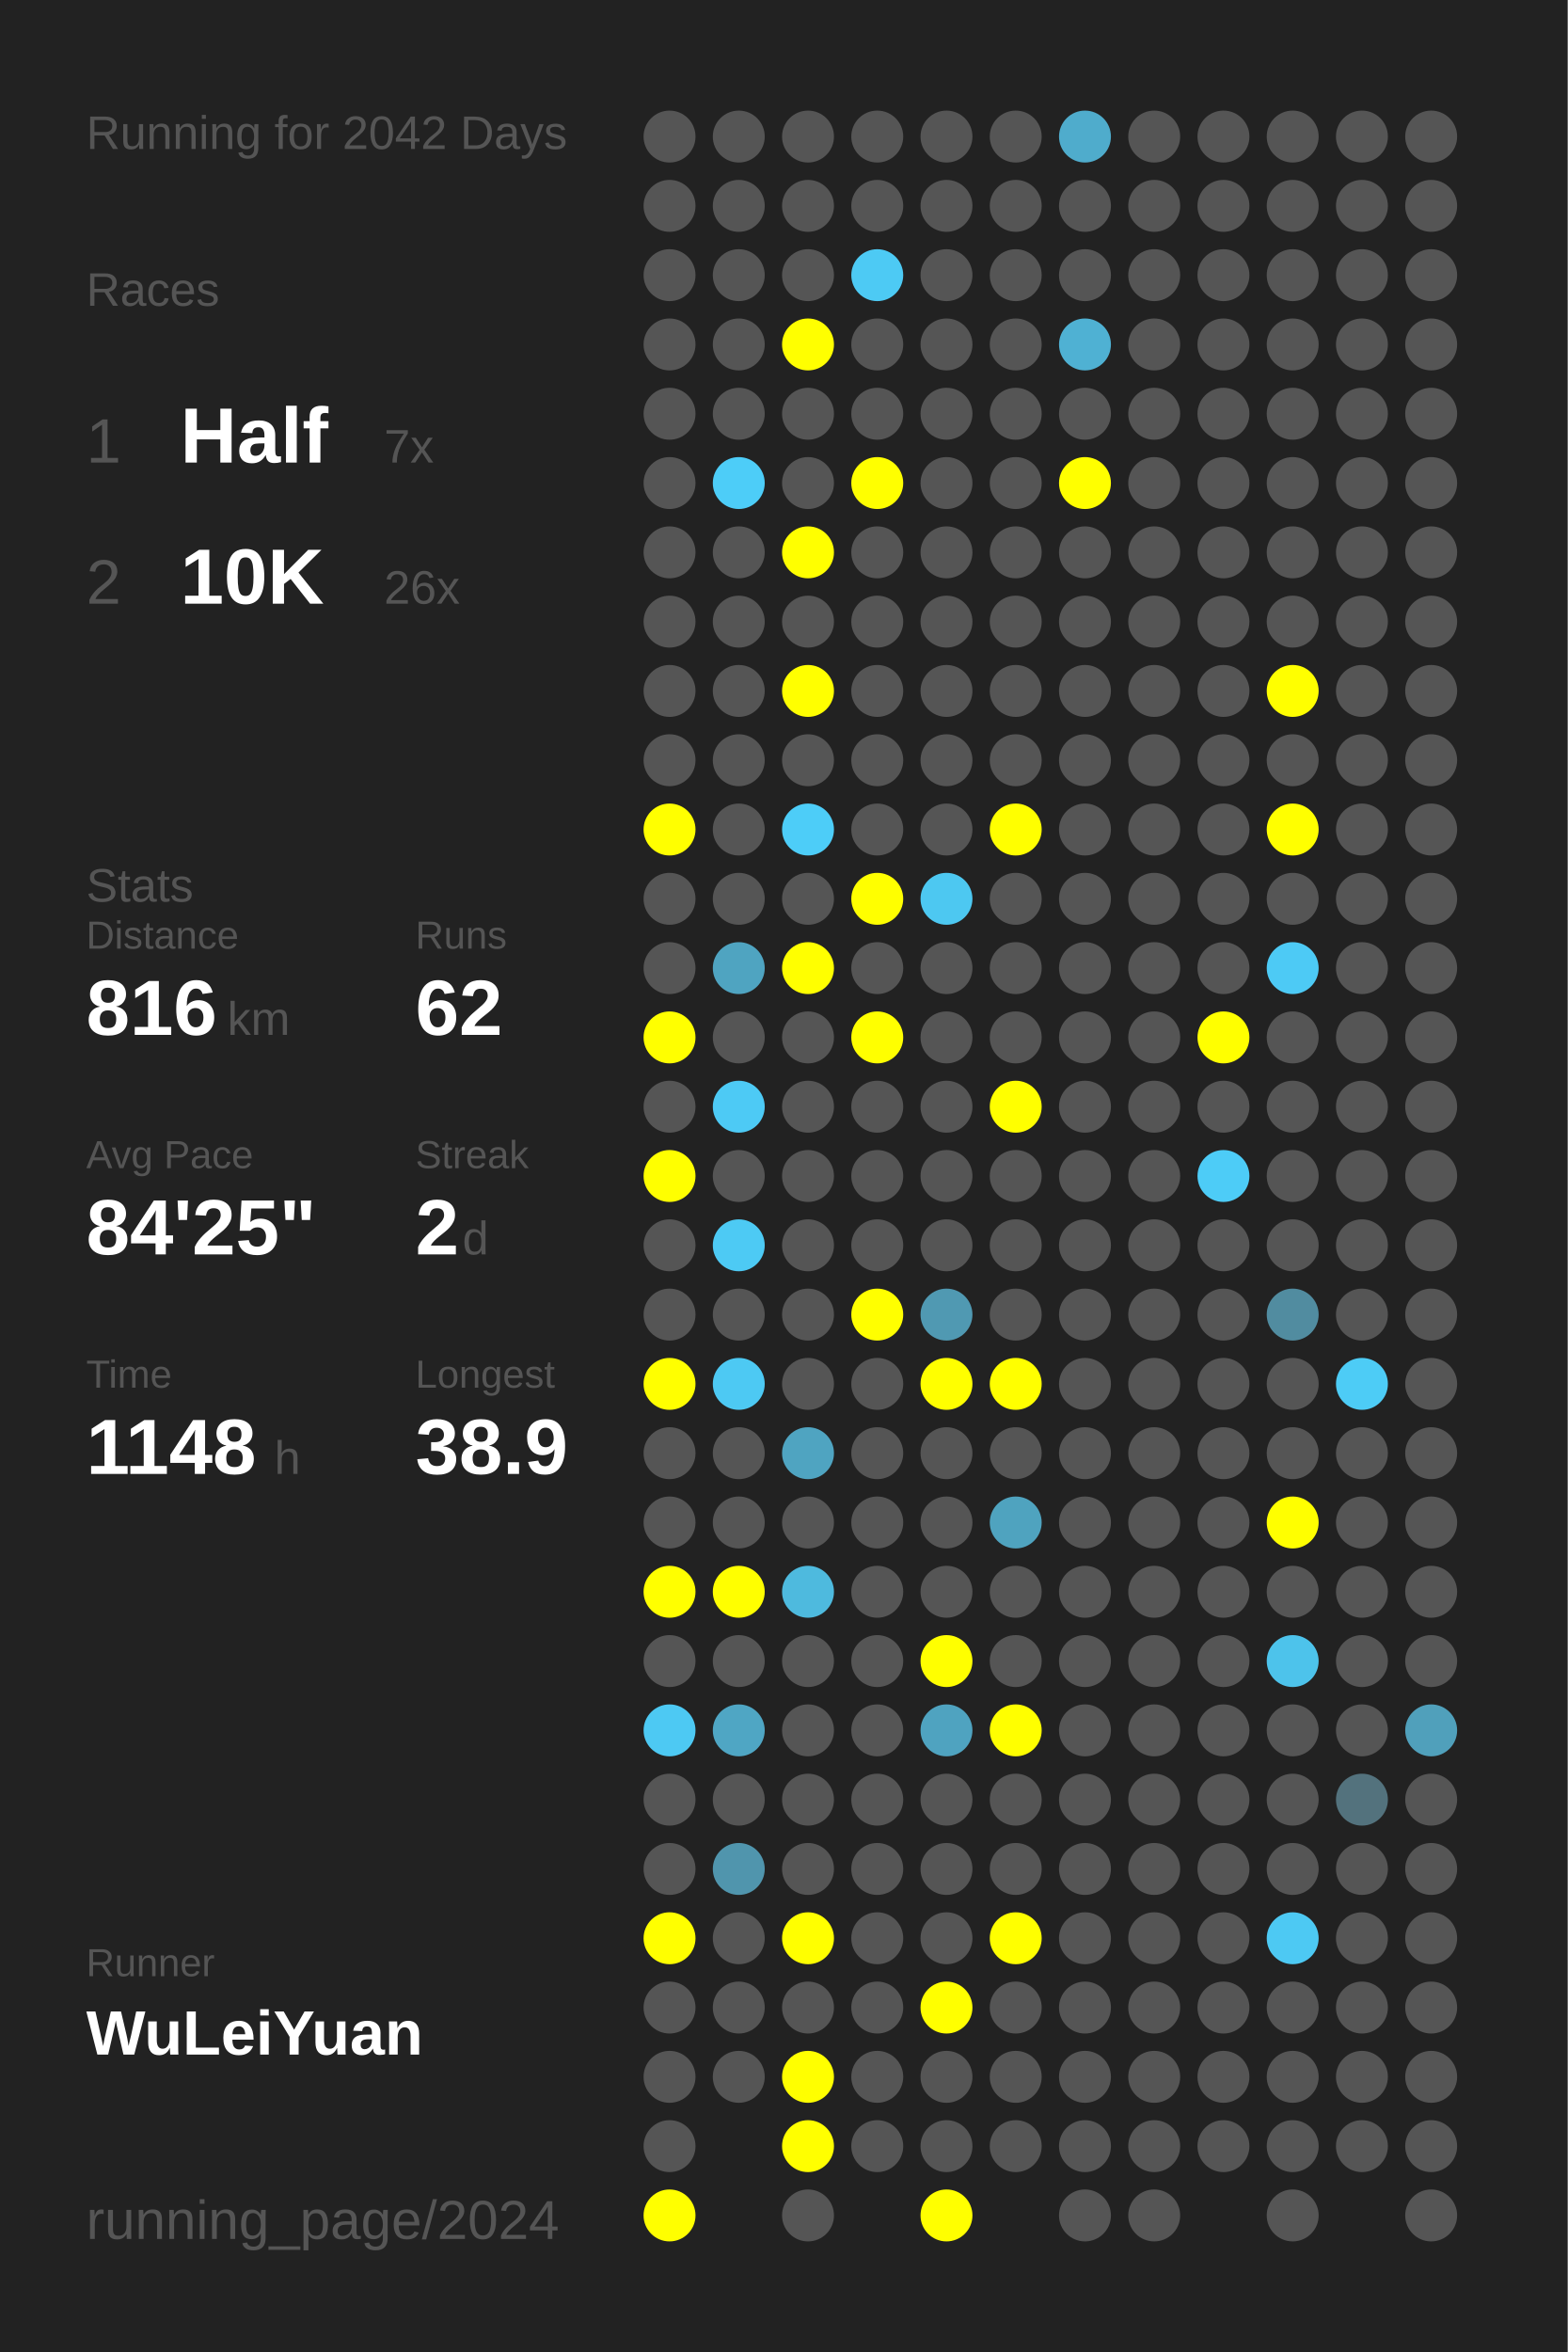
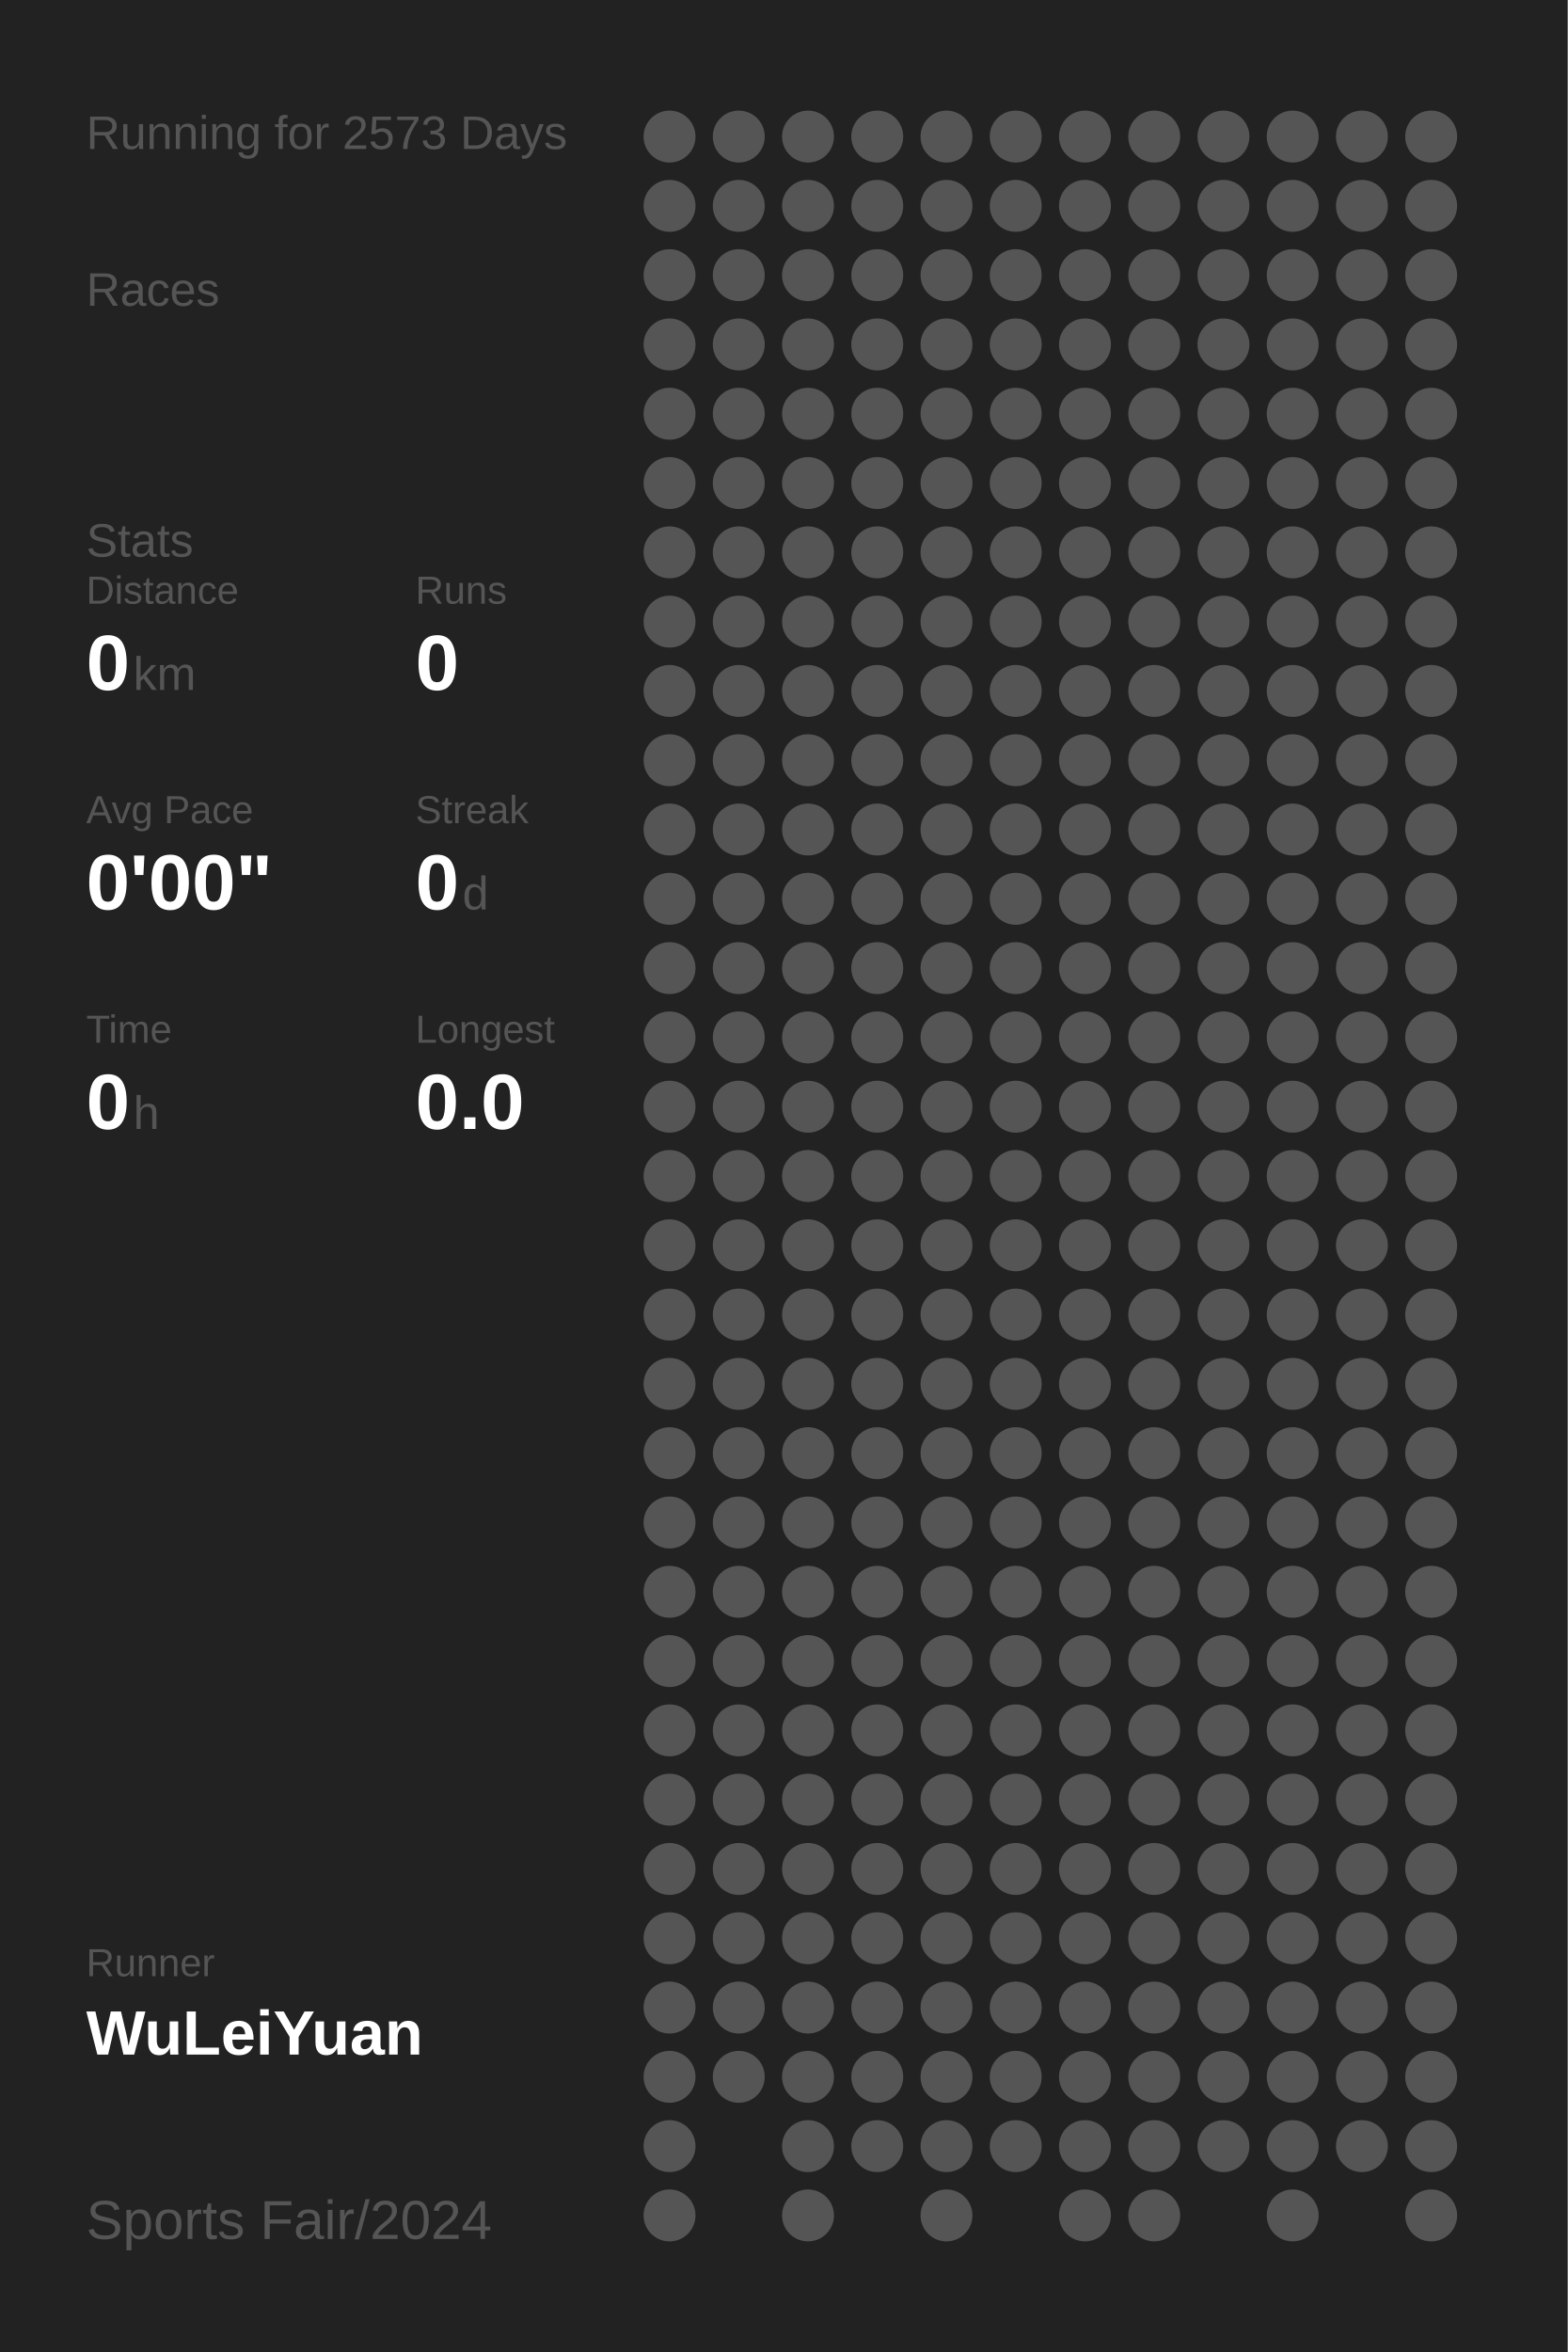
<svg xmlns="http://www.w3.org/2000/svg" baseProfile="full" height="300mm" version="1.1" viewBox="0,0,200,300" width="200mm">
  <defs />
  <rect fill="#222222" height="300" width="200" x="0" y="0" />
-   <text fill="#555555" style="font-size:6px; font-family:Arial;" x="11" y="19">Running for 2042 Days</text>
+   <text fill="#555555" style="font-size:6px; font-family:Arial;" x="11" y="19">Running for 2573 Days</text>
  <text fill="#555555" style="font-size:6px; font-family:Arial;" x="11" y="39">Races</text>
-   <text fill="#555555" style="font-size:8px; font-family:Arial;" x="11" y="59">1</text>
-   <text fill="#FFFFFF" style="font-size:10px; font-family:Arial; font-weight:bold;" x="23" y="59">Half</text>
-   <text fill="#555555" style="font-size:6px; font-family:Arial;" x="49" y="59">7x</text>
-   <text fill="#555555" style="font-size:8px; font-family:Arial;" x="11" y="77">2</text>
-   <text fill="#FFFFFF" style="font-size:10px; font-family:Arial; font-weight:bold;" x="23" y="77">10K</text>
-   <text fill="#555555" style="font-size:6px; font-family:Arial;" x="49" y="77">26x</text>
-   <text fill="#555555" style="font-size:6px; font-family:Arial;" x="11" y="115">Stats</text>
-   <text fill="#555555" style="font-size:5px; font-family:Arial;" x="11" y="121">Distance</text>
-   <text fill="#FFFFFF" style="font-size:10px; font-family:Arial; font-weight:bold;" x="11" y="132">816</text>
-   <text fill="#555555" style="font-size:6px; font-family:Arial;" x="29" y="132">km</text>
-   <text fill="#555555" style="font-size:5px; font-family:Arial;" x="53" y="121">Runs</text>
-   <text fill="#FFFFFF" style="font-size:10px; font-family:Arial; font-weight:bold;" x="53" y="132">62</text>
-   <text fill="#555555" style="font-size:5px; font-family:Arial;" x="11" y="149">Avg Pace</text>
-   <text fill="#FFFFFF" style="font-size:10px; font-family:Arial; font-weight:bold;" x="11" y="160">84'25"</text>
-   <text fill="#555555" style="font-size:5px; font-family:Arial;" x="53" y="149">Streak</text>
-   <text fill="#FFFFFF" style="font-size:10px; font-family:Arial; font-weight:bold;" x="53" y="160">2</text>
-   <text fill="#555555" style="font-size:6px; font-family:Arial;" x="59" y="160">d</text>
-   <text fill="#555555" style="font-size:5px; font-family:Arial;" x="11" y="177">Time</text>
-   <text fill="#FFFFFF" style="font-size:10px; font-family:Arial; font-weight:bold;" x="11" y="188">1148</text>
-   <text fill="#555555" style="font-size:6px; font-family:Arial;" x="35" y="188">h</text>
-   <text fill="#555555" style="font-size:5px; font-family:Arial;" x="53" y="177">Longest</text>
-   <text fill="#FFFFFF" style="font-size:10px; font-family:Arial; font-weight:bold;" x="53" y="188">38.9</text>
+   <text fill="#555555" style="font-size:6px; font-family:Arial;" x="11" y="71">Stats</text>
+   <text fill="#555555" style="font-size:5px; font-family:Arial;" x="11" y="77">Distance</text>
+   <text fill="#FFFFFF" style="font-size:10px; font-family:Arial; font-weight:bold;" x="11" y="88">0</text>
+   <text fill="#555555" style="font-size:6px; font-family:Arial;" x="17" y="88">km</text>
+   <text fill="#555555" style="font-size:5px; font-family:Arial;" x="53" y="77">Runs</text>
+   <text fill="#FFFFFF" style="font-size:10px; font-family:Arial; font-weight:bold;" x="53" y="88">0</text>
+   <text fill="#555555" style="font-size:5px; font-family:Arial;" x="11" y="105">Avg Pace</text>
+   <text fill="#FFFFFF" style="font-size:10px; font-family:Arial; font-weight:bold;" x="11" y="116">0'00"</text>
+   <text fill="#555555" style="font-size:5px; font-family:Arial;" x="53" y="105">Streak</text>
+   <text fill="#FFFFFF" style="font-size:10px; font-family:Arial; font-weight:bold;" x="53" y="116">0</text>
+   <text fill="#555555" style="font-size:6px; font-family:Arial;" x="59" y="116">d</text>
+   <text fill="#555555" style="font-size:5px; font-family:Arial;" x="11" y="133">Time</text>
+   <text fill="#FFFFFF" style="font-size:10px; font-family:Arial; font-weight:bold;" x="11" y="144">0</text>
+   <text fill="#555555" style="font-size:6px; font-family:Arial;" x="17" y="144">h</text>
+   <text fill="#555555" style="font-size:5px; font-family:Arial;" x="53" y="133">Longest</text>
+   <text fill="#FFFFFF" style="font-size:10px; font-family:Arial; font-weight:bold;" x="53" y="144">0.0</text>
  <text fill="#555555" style="font-size:5px; font-family:Arial;" x="11" y="252.065">Runner</text>
  <text fill="#FFFFFF" style="font-size:8px; font-family:Arial; font-weight:bold;" x="11" y="262.065">WuLeiYuan</text>
-   <text fill="#555555" style="font-size:7px; font-family:Arial;" x="11" y="285.581">running_page/2024</text>
+   <text fill="#555555" style="font-size:7px; font-family:Arial;" x="11" y="285.581">Sports Fair/2024</text>
  <circle cx="85.417" cy="17.419" fill="#555555" r="3.312" />
  <circle cx="85.417" cy="26.258" fill="#555555" r="3.312" />
  <circle cx="85.417" cy="35.097" fill="#555555" r="3.312" />
  <circle cx="85.417" cy="43.935" fill="#555555" r="3.312" />
  <circle cx="85.417" cy="52.774" fill="#555555" r="3.312" />
  <circle cx="85.417" cy="61.613" fill="#555555" r="3.312" />
  <circle cx="85.417" cy="70.452" fill="#555555" r="3.312" />
  <circle cx="85.417" cy="79.29" fill="#555555" r="3.312" />
  <circle cx="85.417" cy="88.129" fill="#555555" r="3.312" />
  <circle cx="85.417" cy="96.968" fill="#555555" r="3.312" />
-   <circle cx="85.417" cy="105.806" fill="#FFFF00" r="3.312" />
+   <circle cx="85.417" cy="105.806" fill="#555555" r="3.312" />
  <circle cx="85.417" cy="114.645" fill="#555555" r="3.312" />
  <circle cx="85.417" cy="123.484" fill="#555555" r="3.312" />
-   <circle cx="85.417" cy="132.323" fill="#FFFF00" r="3.312" />
+   <circle cx="85.417" cy="132.323" fill="#555555" r="3.312" />
  <circle cx="85.417" cy="141.161" fill="#555555" r="3.312" />
-   <circle cx="85.417" cy="150" fill="#FFFF00" r="3.312" />
+   <circle cx="85.417" cy="150" fill="#555555" r="3.312" />
  <circle cx="85.417" cy="158.839" fill="#555555" r="3.312" />
  <circle cx="85.417" cy="167.677" fill="#555555" r="3.312" />
-   <circle cx="85.417" cy="176.516" fill="#FFFF00" r="3.312" />
+   <circle cx="85.417" cy="176.516" fill="#555555" r="3.312" />
  <circle cx="85.417" cy="185.355" fill="#555555" r="3.312" />
  <circle cx="85.417" cy="194.194" fill="#555555" r="3.312" />
-   <circle cx="85.417" cy="203.032" fill="#FFFF00" r="3.312" />
+   <circle cx="85.417" cy="203.032" fill="#555555" r="3.312" />
  <circle cx="85.417" cy="211.871" fill="#555555" r="3.312" />
-   <circle cx="85.417" cy="220.71" fill="#4dc9f3" r="3.312" />
+   <circle cx="85.417" cy="220.71" fill="#555555" r="3.312" />
  <circle cx="85.417" cy="229.548" fill="#555555" r="3.312" />
  <circle cx="85.417" cy="238.387" fill="#555555" r="3.312" />
-   <circle cx="85.417" cy="247.226" fill="#FFFF00" r="3.312" />
+   <circle cx="85.417" cy="247.226" fill="#555555" r="3.312" />
  <circle cx="85.417" cy="256.065" fill="#555555" r="3.312" />
  <circle cx="85.417" cy="264.903" fill="#555555" r="3.312" />
  <circle cx="85.417" cy="273.742" fill="#555555" r="3.312" />
-   <circle cx="85.417" cy="282.581" fill="#FFFF00" r="3.312" />
+   <circle cx="85.417" cy="282.581" fill="#555555" r="3.312" />
  <circle cx="94.25" cy="17.419" fill="#555555" r="3.312" />
  <circle cx="94.25" cy="26.258" fill="#555555" r="3.312" />
  <circle cx="94.25" cy="35.097" fill="#555555" r="3.312" />
  <circle cx="94.25" cy="43.935" fill="#555555" r="3.312" />
  <circle cx="94.25" cy="52.774" fill="#555555" r="3.312" />
-   <circle cx="94.25" cy="61.613" fill="#4dcdf8" r="3.312" />
+   <circle cx="94.25" cy="61.613" fill="#555555" r="3.312" />
  <circle cx="94.25" cy="70.452" fill="#555555" r="3.312" />
  <circle cx="94.25" cy="79.29" fill="#555555" r="3.312" />
  <circle cx="94.25" cy="88.129" fill="#555555" r="3.312" />
  <circle cx="94.25" cy="96.968" fill="#555555" r="3.312" />
  <circle cx="94.25" cy="105.806" fill="#555555" r="3.312" />
  <circle cx="94.25" cy="114.645" fill="#555555" r="3.312" />
-   <circle cx="94.25" cy="123.484" fill="#4fa4c1" r="3.312" />
+   <circle cx="94.25" cy="123.484" fill="#555555" r="3.312" />
  <circle cx="94.25" cy="132.323" fill="#555555" r="3.312" />
-   <circle cx="94.25" cy="141.161" fill="#4dcaf5" r="3.312" />
+   <circle cx="94.25" cy="141.161" fill="#555555" r="3.312" />
  <circle cx="94.25" cy="150" fill="#555555" r="3.312" />
-   <circle cx="94.25" cy="158.839" fill="#4dcaf4" r="3.312" />
+   <circle cx="94.25" cy="158.839" fill="#555555" r="3.312" />
  <circle cx="94.25" cy="167.677" fill="#555555" r="3.312" />
-   <circle cx="94.25" cy="176.516" fill="#4dc9f3" r="3.312" />
+   <circle cx="94.25" cy="176.516" fill="#555555" r="3.312" />
  <circle cx="94.25" cy="185.355" fill="#555555" r="3.312" />
  <circle cx="94.25" cy="194.194" fill="#555555" r="3.312" />
-   <circle cx="94.25" cy="203.032" fill="#FFFF00" r="3.312" />
+   <circle cx="94.25" cy="203.032" fill="#555555" r="3.312" />
  <circle cx="94.25" cy="211.871" fill="#555555" r="3.312" />
-   <circle cx="94.25" cy="220.71" fill="#4fa6c4" r="3.312" />
+   <circle cx="94.25" cy="220.71" fill="#555555" r="3.312" />
  <circle cx="94.25" cy="229.548" fill="#555555" r="3.312" />
-   <circle cx="94.25" cy="238.387" fill="#5095ad" r="3.312" />
+   <circle cx="94.25" cy="238.387" fill="#555555" r="3.312" />
  <circle cx="94.25" cy="247.226" fill="#555555" r="3.312" />
  <circle cx="94.25" cy="256.065" fill="#555555" r="3.312" />
  <circle cx="94.25" cy="264.903" fill="#555555" r="3.312" />
  <circle cx="103.083" cy="17.419" fill="#555555" r="3.312" />
  <circle cx="103.083" cy="26.258" fill="#555555" r="3.312" />
  <circle cx="103.083" cy="35.097" fill="#555555" r="3.312" />
-   <circle cx="103.083" cy="43.935" fill="#FFFF00" r="3.312" />
+   <circle cx="103.083" cy="43.935" fill="#555555" r="3.312" />
  <circle cx="103.083" cy="52.774" fill="#555555" r="3.312" />
  <circle cx="103.083" cy="61.613" fill="#555555" r="3.312" />
-   <circle cx="103.083" cy="70.452" fill="#FFFF00" r="3.312" />
+   <circle cx="103.083" cy="70.452" fill="#555555" r="3.312" />
  <circle cx="103.083" cy="79.29" fill="#555555" r="3.312" />
-   <circle cx="103.083" cy="88.129" fill="#FFFF00" r="3.312" />
+   <circle cx="103.083" cy="88.129" fill="#555555" r="3.312" />
  <circle cx="103.083" cy="96.968" fill="#555555" r="3.312" />
-   <circle cx="103.083" cy="105.806" fill="#4dcdf8" r="3.312" />
+   <circle cx="103.083" cy="105.806" fill="#555555" r="3.312" />
  <circle cx="103.083" cy="114.645" fill="#555555" r="3.312" />
-   <circle cx="103.083" cy="123.484" fill="#FFFF00" r="3.312" />
+   <circle cx="103.083" cy="123.484" fill="#555555" r="3.312" />
  <circle cx="103.083" cy="132.323" fill="#555555" r="3.312" />
  <circle cx="103.083" cy="141.161" fill="#555555" r="3.312" />
  <circle cx="103.083" cy="150" fill="#555555" r="3.312" />
  <circle cx="103.083" cy="158.839" fill="#555555" r="3.312" />
  <circle cx="103.083" cy="167.677" fill="#555555" r="3.312" />
  <circle cx="103.083" cy="176.516" fill="#555555" r="3.312" />
-   <circle cx="103.083" cy="185.355" fill="#4fa4c1" r="3.312" />
+   <circle cx="103.083" cy="185.355" fill="#555555" r="3.312" />
  <circle cx="103.083" cy="194.194" fill="#555555" r="3.312" />
-   <circle cx="103.083" cy="203.032" fill="#4ebade" r="3.312" />
+   <circle cx="103.083" cy="203.032" fill="#555555" r="3.312" />
  <circle cx="103.083" cy="211.871" fill="#555555" r="3.312" />
  <circle cx="103.083" cy="220.71" fill="#555555" r="3.312" />
  <circle cx="103.083" cy="229.548" fill="#555555" r="3.312" />
  <circle cx="103.083" cy="238.387" fill="#555555" r="3.312" />
-   <circle cx="103.083" cy="247.226" fill="#FFFF00" r="3.312" />
+   <circle cx="103.083" cy="247.226" fill="#555555" r="3.312" />
  <circle cx="103.083" cy="256.065" fill="#555555" r="3.312" />
-   <circle cx="103.083" cy="264.903" fill="#FFFF00" r="3.312" />
-   <circle cx="103.083" cy="273.742" fill="#FFFF00" r="3.312" />
+   <circle cx="103.083" cy="264.903" fill="#555555" r="3.312" />
+   <circle cx="103.083" cy="273.742" fill="#555555" r="3.312" />
  <circle cx="103.083" cy="282.581" fill="#555555" r="3.312" />
  <circle cx="111.917" cy="17.419" fill="#555555" r="3.312" />
  <circle cx="111.917" cy="26.258" fill="#555555" r="3.312" />
-   <circle cx="111.917" cy="35.097" fill="#4dcaf4" r="3.312" />
+   <circle cx="111.917" cy="35.097" fill="#555555" r="3.312" />
  <circle cx="111.917" cy="43.935" fill="#555555" r="3.312" />
  <circle cx="111.917" cy="52.774" fill="#555555" r="3.312" />
-   <circle cx="111.917" cy="61.613" fill="#FFFF00" r="3.312" />
+   <circle cx="111.917" cy="61.613" fill="#555555" r="3.312" />
  <circle cx="111.917" cy="70.452" fill="#555555" r="3.312" />
  <circle cx="111.917" cy="79.29" fill="#555555" r="3.312" />
  <circle cx="111.917" cy="88.129" fill="#555555" r="3.312" />
  <circle cx="111.917" cy="96.968" fill="#555555" r="3.312" />
  <circle cx="111.917" cy="105.806" fill="#555555" r="3.312" />
-   <circle cx="111.917" cy="114.645" fill="#FFFF00" r="3.312" />
+   <circle cx="111.917" cy="114.645" fill="#555555" r="3.312" />
  <circle cx="111.917" cy="123.484" fill="#555555" r="3.312" />
-   <circle cx="111.917" cy="132.323" fill="#FFFF00" r="3.312" />
+   <circle cx="111.917" cy="132.323" fill="#555555" r="3.312" />
  <circle cx="111.917" cy="141.161" fill="#555555" r="3.312" />
  <circle cx="111.917" cy="150" fill="#555555" r="3.312" />
  <circle cx="111.917" cy="158.839" fill="#555555" r="3.312" />
-   <circle cx="111.917" cy="167.677" fill="#FFFF00" r="3.312" />
+   <circle cx="111.917" cy="167.677" fill="#555555" r="3.312" />
  <circle cx="111.917" cy="176.516" fill="#555555" r="3.312" />
  <circle cx="111.917" cy="185.355" fill="#555555" r="3.312" />
  <circle cx="111.917" cy="194.194" fill="#555555" r="3.312" />
  <circle cx="111.917" cy="203.032" fill="#555555" r="3.312" />
  <circle cx="111.917" cy="211.871" fill="#555555" r="3.312" />
  <circle cx="111.917" cy="220.71" fill="#555555" r="3.312" />
  <circle cx="111.917" cy="229.548" fill="#555555" r="3.312" />
  <circle cx="111.917" cy="238.387" fill="#555555" r="3.312" />
  <circle cx="111.917" cy="247.226" fill="#555555" r="3.312" />
  <circle cx="111.917" cy="256.065" fill="#555555" r="3.312" />
  <circle cx="111.917" cy="264.903" fill="#555555" r="3.312" />
  <circle cx="111.917" cy="273.742" fill="#555555" r="3.312" />
  <circle cx="120.75" cy="17.419" fill="#555555" r="3.312" />
  <circle cx="120.75" cy="26.258" fill="#555555" r="3.312" />
  <circle cx="120.75" cy="35.097" fill="#555555" r="3.312" />
  <circle cx="120.75" cy="43.935" fill="#555555" r="3.312" />
  <circle cx="120.75" cy="52.774" fill="#555555" r="3.312" />
  <circle cx="120.75" cy="61.613" fill="#555555" r="3.312" />
  <circle cx="120.75" cy="70.452" fill="#555555" r="3.312" />
  <circle cx="120.75" cy="79.29" fill="#555555" r="3.312" />
  <circle cx="120.75" cy="88.129" fill="#555555" r="3.312" />
  <circle cx="120.75" cy="96.968" fill="#555555" r="3.312" />
  <circle cx="120.75" cy="105.806" fill="#555555" r="3.312" />
-   <circle cx="120.75" cy="114.645" fill="#4dc8f1" r="3.312" />
+   <circle cx="120.75" cy="114.645" fill="#555555" r="3.312" />
  <circle cx="120.75" cy="123.484" fill="#555555" r="3.312" />
  <circle cx="120.75" cy="132.323" fill="#555555" r="3.312" />
  <circle cx="120.75" cy="141.161" fill="#555555" r="3.312" />
  <circle cx="120.75" cy="150" fill="#555555" r="3.312" />
  <circle cx="120.75" cy="158.839" fill="#555555" r="3.312" />
-   <circle cx="120.75" cy="167.677" fill="#5099b2" r="3.312" />
-   <circle cx="120.75" cy="176.516" fill="#FFFF00" r="3.312" />
+   <circle cx="120.75" cy="167.677" fill="#555555" r="3.312" />
+   <circle cx="120.75" cy="176.516" fill="#555555" r="3.312" />
  <circle cx="120.75" cy="185.355" fill="#555555" r="3.312" />
  <circle cx="120.75" cy="194.194" fill="#555555" r="3.312" />
  <circle cx="120.75" cy="203.032" fill="#555555" r="3.312" />
-   <circle cx="120.75" cy="211.871" fill="#FFFF00" r="3.312" />
-   <circle cx="120.75" cy="220.71" fill="#4fa3c0" r="3.312" />
+   <circle cx="120.75" cy="211.871" fill="#555555" r="3.312" />
+   <circle cx="120.75" cy="220.71" fill="#555555" r="3.312" />
  <circle cx="120.75" cy="229.548" fill="#555555" r="3.312" />
  <circle cx="120.75" cy="238.387" fill="#555555" r="3.312" />
  <circle cx="120.75" cy="247.226" fill="#555555" r="3.312" />
-   <circle cx="120.75" cy="256.065" fill="#FFFF00" r="3.312" />
+   <circle cx="120.75" cy="256.065" fill="#555555" r="3.312" />
  <circle cx="120.75" cy="264.903" fill="#555555" r="3.312" />
  <circle cx="120.75" cy="273.742" fill="#555555" r="3.312" />
-   <circle cx="120.75" cy="282.581" fill="#FFFF00" r="3.312" />
+   <circle cx="120.75" cy="282.581" fill="#555555" r="3.312" />
  <circle cx="129.583" cy="17.419" fill="#555555" r="3.312" />
  <circle cx="129.583" cy="26.258" fill="#555555" r="3.312" />
  <circle cx="129.583" cy="35.097" fill="#555555" r="3.312" />
  <circle cx="129.583" cy="43.935" fill="#555555" r="3.312" />
  <circle cx="129.583" cy="52.774" fill="#555555" r="3.312" />
  <circle cx="129.583" cy="61.613" fill="#555555" r="3.312" />
  <circle cx="129.583" cy="70.452" fill="#555555" r="3.312" />
  <circle cx="129.583" cy="79.29" fill="#555555" r="3.312" />
  <circle cx="129.583" cy="88.129" fill="#555555" r="3.312" />
  <circle cx="129.583" cy="96.968" fill="#555555" r="3.312" />
-   <circle cx="129.583" cy="105.806" fill="#FFFF00" r="3.312" />
+   <circle cx="129.583" cy="105.806" fill="#555555" r="3.312" />
  <circle cx="129.583" cy="114.645" fill="#555555" r="3.312" />
  <circle cx="129.583" cy="123.484" fill="#555555" r="3.312" />
  <circle cx="129.583" cy="132.323" fill="#555555" r="3.312" />
-   <circle cx="129.583" cy="141.161" fill="#FFFF00" r="3.312" />
+   <circle cx="129.583" cy="141.161" fill="#555555" r="3.312" />
  <circle cx="129.583" cy="150" fill="#555555" r="3.312" />
  <circle cx="129.583" cy="158.839" fill="#555555" r="3.312" />
  <circle cx="129.583" cy="167.677" fill="#555555" r="3.312" />
-   <circle cx="129.583" cy="176.516" fill="#FFFF00" r="3.312" />
+   <circle cx="129.583" cy="176.516" fill="#555555" r="3.312" />
  <circle cx="129.583" cy="185.355" fill="#555555" r="3.312" />
-   <circle cx="129.583" cy="194.194" fill="#4fa3bf" r="3.312" />
+   <circle cx="129.583" cy="194.194" fill="#555555" r="3.312" />
  <circle cx="129.583" cy="203.032" fill="#555555" r="3.312" />
  <circle cx="129.583" cy="211.871" fill="#555555" r="3.312" />
-   <circle cx="129.583" cy="220.71" fill="#FFFF00" r="3.312" />
+   <circle cx="129.583" cy="220.71" fill="#555555" r="3.312" />
  <circle cx="129.583" cy="229.548" fill="#555555" r="3.312" />
  <circle cx="129.583" cy="238.387" fill="#555555" r="3.312" />
-   <circle cx="129.583" cy="247.226" fill="#FFFF00" r="3.312" />
+   <circle cx="129.583" cy="247.226" fill="#555555" r="3.312" />
  <circle cx="129.583" cy="256.065" fill="#555555" r="3.312" />
  <circle cx="129.583" cy="264.903" fill="#555555" r="3.312" />
  <circle cx="129.583" cy="273.742" fill="#555555" r="3.312" />
-   <circle cx="138.417" cy="17.419" fill="#4faccc" r="3.312" />
+   <circle cx="138.417" cy="17.419" fill="#555555" r="3.312" />
  <circle cx="138.417" cy="26.258" fill="#555555" r="3.312" />
  <circle cx="138.417" cy="35.097" fill="#555555" r="3.312" />
-   <circle cx="138.417" cy="43.935" fill="#4fb1d3" r="3.312" />
+   <circle cx="138.417" cy="43.935" fill="#555555" r="3.312" />
  <circle cx="138.417" cy="52.774" fill="#555555" r="3.312" />
-   <circle cx="138.417" cy="61.613" fill="#FFFF00" r="3.312" />
+   <circle cx="138.417" cy="61.613" fill="#555555" r="3.312" />
  <circle cx="138.417" cy="70.452" fill="#555555" r="3.312" />
  <circle cx="138.417" cy="79.29" fill="#555555" r="3.312" />
  <circle cx="138.417" cy="88.129" fill="#555555" r="3.312" />
  <circle cx="138.417" cy="96.968" fill="#555555" r="3.312" />
  <circle cx="138.417" cy="105.806" fill="#555555" r="3.312" />
  <circle cx="138.417" cy="114.645" fill="#555555" r="3.312" />
  <circle cx="138.417" cy="123.484" fill="#555555" r="3.312" />
  <circle cx="138.417" cy="132.323" fill="#555555" r="3.312" />
  <circle cx="138.417" cy="141.161" fill="#555555" r="3.312" />
  <circle cx="138.417" cy="150" fill="#555555" r="3.312" />
  <circle cx="138.417" cy="158.839" fill="#555555" r="3.312" />
  <circle cx="138.417" cy="167.677" fill="#555555" r="3.312" />
  <circle cx="138.417" cy="176.516" fill="#555555" r="3.312" />
  <circle cx="138.417" cy="185.355" fill="#555555" r="3.312" />
  <circle cx="138.417" cy="194.194" fill="#555555" r="3.312" />
  <circle cx="138.417" cy="203.032" fill="#555555" r="3.312" />
  <circle cx="138.417" cy="211.871" fill="#555555" r="3.312" />
  <circle cx="138.417" cy="220.71" fill="#555555" r="3.312" />
  <circle cx="138.417" cy="229.548" fill="#555555" r="3.312" />
  <circle cx="138.417" cy="238.387" fill="#555555" r="3.312" />
  <circle cx="138.417" cy="247.226" fill="#555555" r="3.312" />
  <circle cx="138.417" cy="256.065" fill="#555555" r="3.312" />
  <circle cx="138.417" cy="264.903" fill="#555555" r="3.312" />
  <circle cx="138.417" cy="273.742" fill="#555555" r="3.312" />
  <circle cx="138.417" cy="282.581" fill="#555555" r="3.312" />
  <circle cx="147.25" cy="17.419" fill="#555555" r="3.312" />
  <circle cx="147.25" cy="26.258" fill="#555555" r="3.312" />
  <circle cx="147.25" cy="35.097" fill="#555555" r="3.312" />
  <circle cx="147.25" cy="43.935" fill="#555555" r="3.312" />
  <circle cx="147.25" cy="52.774" fill="#555555" r="3.312" />
  <circle cx="147.25" cy="61.613" fill="#555555" r="3.312" />
  <circle cx="147.25" cy="70.452" fill="#555555" r="3.312" />
  <circle cx="147.25" cy="79.29" fill="#555555" r="3.312" />
  <circle cx="147.25" cy="88.129" fill="#555555" r="3.312" />
  <circle cx="147.25" cy="96.968" fill="#555555" r="3.312" />
  <circle cx="147.25" cy="105.806" fill="#555555" r="3.312" />
  <circle cx="147.25" cy="114.645" fill="#555555" r="3.312" />
  <circle cx="147.25" cy="123.484" fill="#555555" r="3.312" />
  <circle cx="147.25" cy="132.323" fill="#555555" r="3.312" />
  <circle cx="147.25" cy="141.161" fill="#555555" r="3.312" />
  <circle cx="147.25" cy="150" fill="#555555" r="3.312" />
  <circle cx="147.25" cy="158.839" fill="#555555" r="3.312" />
  <circle cx="147.25" cy="167.677" fill="#555555" r="3.312" />
  <circle cx="147.25" cy="176.516" fill="#555555" r="3.312" />
  <circle cx="147.25" cy="185.355" fill="#555555" r="3.312" />
  <circle cx="147.25" cy="194.194" fill="#555555" r="3.312" />
  <circle cx="147.25" cy="203.032" fill="#555555" r="3.312" />
  <circle cx="147.25" cy="211.871" fill="#555555" r="3.312" />
  <circle cx="147.25" cy="220.71" fill="#555555" r="3.312" />
  <circle cx="147.25" cy="229.548" fill="#555555" r="3.312" />
  <circle cx="147.25" cy="238.387" fill="#555555" r="3.312" />
  <circle cx="147.25" cy="247.226" fill="#555555" r="3.312" />
  <circle cx="147.25" cy="256.065" fill="#555555" r="3.312" />
  <circle cx="147.25" cy="264.903" fill="#555555" r="3.312" />
  <circle cx="147.25" cy="273.742" fill="#555555" r="3.312" />
  <circle cx="147.25" cy="282.581" fill="#555555" r="3.312" />
  <circle cx="156.083" cy="17.419" fill="#555555" r="3.312" />
  <circle cx="156.083" cy="26.258" fill="#555555" r="3.312" />
  <circle cx="156.083" cy="35.097" fill="#555555" r="3.312" />
  <circle cx="156.083" cy="43.935" fill="#555555" r="3.312" />
  <circle cx="156.083" cy="52.774" fill="#555555" r="3.312" />
  <circle cx="156.083" cy="61.613" fill="#555555" r="3.312" />
  <circle cx="156.083" cy="70.452" fill="#555555" r="3.312" />
  <circle cx="156.083" cy="79.29" fill="#555555" r="3.312" />
  <circle cx="156.083" cy="88.129" fill="#555555" r="3.312" />
  <circle cx="156.083" cy="96.968" fill="#555555" r="3.312" />
  <circle cx="156.083" cy="105.806" fill="#555555" r="3.312" />
  <circle cx="156.083" cy="114.645" fill="#555555" r="3.312" />
  <circle cx="156.083" cy="123.484" fill="#555555" r="3.312" />
-   <circle cx="156.083" cy="132.323" fill="#FFFF00" r="3.312" />
+   <circle cx="156.083" cy="132.323" fill="#555555" r="3.312" />
  <circle cx="156.083" cy="141.161" fill="#555555" r="3.312" />
-   <circle cx="156.083" cy="150" fill="#4dccf7" r="3.312" />
+   <circle cx="156.083" cy="150" fill="#555555" r="3.312" />
  <circle cx="156.083" cy="158.839" fill="#555555" r="3.312" />
  <circle cx="156.083" cy="167.677" fill="#555555" r="3.312" />
  <circle cx="156.083" cy="176.516" fill="#555555" r="3.312" />
  <circle cx="156.083" cy="185.355" fill="#555555" r="3.312" />
  <circle cx="156.083" cy="194.194" fill="#555555" r="3.312" />
  <circle cx="156.083" cy="203.032" fill="#555555" r="3.312" />
  <circle cx="156.083" cy="211.871" fill="#555555" r="3.312" />
  <circle cx="156.083" cy="220.71" fill="#555555" r="3.312" />
  <circle cx="156.083" cy="229.548" fill="#555555" r="3.312" />
  <circle cx="156.083" cy="238.387" fill="#555555" r="3.312" />
  <circle cx="156.083" cy="247.226" fill="#555555" r="3.312" />
  <circle cx="156.083" cy="256.065" fill="#555555" r="3.312" />
  <circle cx="156.083" cy="264.903" fill="#555555" r="3.312" />
  <circle cx="156.083" cy="273.742" fill="#555555" r="3.312" />
  <circle cx="164.917" cy="17.419" fill="#555555" r="3.312" />
  <circle cx="164.917" cy="26.258" fill="#555555" r="3.312" />
  <circle cx="164.917" cy="35.097" fill="#555555" r="3.312" />
  <circle cx="164.917" cy="43.935" fill="#555555" r="3.312" />
  <circle cx="164.917" cy="52.774" fill="#555555" r="3.312" />
  <circle cx="164.917" cy="61.613" fill="#555555" r="3.312" />
  <circle cx="164.917" cy="70.452" fill="#555555" r="3.312" />
  <circle cx="164.917" cy="79.29" fill="#555555" r="3.312" />
-   <circle cx="164.917" cy="88.129" fill="#FFFF00" r="3.312" />
+   <circle cx="164.917" cy="88.129" fill="#555555" r="3.312" />
  <circle cx="164.917" cy="96.968" fill="#555555" r="3.312" />
-   <circle cx="164.917" cy="105.806" fill="#FFFF00" r="3.312" />
+   <circle cx="164.917" cy="105.806" fill="#555555" r="3.312" />
  <circle cx="164.917" cy="114.645" fill="#555555" r="3.312" />
-   <circle cx="164.917" cy="123.484" fill="#4dcaf5" r="3.312" />
+   <circle cx="164.917" cy="123.484" fill="#555555" r="3.312" />
  <circle cx="164.917" cy="132.323" fill="#555555" r="3.312" />
  <circle cx="164.917" cy="141.161" fill="#555555" r="3.312" />
  <circle cx="164.917" cy="150" fill="#555555" r="3.312" />
  <circle cx="164.917" cy="158.839" fill="#555555" r="3.312" />
-   <circle cx="164.917" cy="167.677" fill="#518ca0" r="3.312" />
+   <circle cx="164.917" cy="167.677" fill="#555555" r="3.312" />
  <circle cx="164.917" cy="176.516" fill="#555555" r="3.312" />
  <circle cx="164.917" cy="185.355" fill="#555555" r="3.312" />
-   <circle cx="164.917" cy="194.194" fill="#FFFF00" r="3.312" />
+   <circle cx="164.917" cy="194.194" fill="#555555" r="3.312" />
  <circle cx="164.917" cy="203.032" fill="#555555" r="3.312" />
-   <circle cx="164.917" cy="211.871" fill="#4dc3eb" r="3.312" />
+   <circle cx="164.917" cy="211.871" fill="#555555" r="3.312" />
  <circle cx="164.917" cy="220.71" fill="#555555" r="3.312" />
  <circle cx="164.917" cy="229.548" fill="#555555" r="3.312" />
  <circle cx="164.917" cy="238.387" fill="#555555" r="3.312" />
-   <circle cx="164.917" cy="247.226" fill="#4dc9f3" r="3.312" />
+   <circle cx="164.917" cy="247.226" fill="#555555" r="3.312" />
  <circle cx="164.917" cy="256.065" fill="#555555" r="3.312" />
  <circle cx="164.917" cy="264.903" fill="#555555" r="3.312" />
  <circle cx="164.917" cy="273.742" fill="#555555" r="3.312" />
  <circle cx="164.917" cy="282.581" fill="#555555" r="3.312" />
  <circle cx="173.75" cy="17.419" fill="#555555" r="3.312" />
  <circle cx="173.75" cy="26.258" fill="#555555" r="3.312" />
  <circle cx="173.75" cy="35.097" fill="#555555" r="3.312" />
  <circle cx="173.75" cy="43.935" fill="#555555" r="3.312" />
  <circle cx="173.75" cy="52.774" fill="#555555" r="3.312" />
  <circle cx="173.75" cy="61.613" fill="#555555" r="3.312" />
  <circle cx="173.75" cy="70.452" fill="#555555" r="3.312" />
  <circle cx="173.75" cy="79.29" fill="#555555" r="3.312" />
  <circle cx="173.75" cy="88.129" fill="#555555" r="3.312" />
  <circle cx="173.75" cy="96.968" fill="#555555" r="3.312" />
  <circle cx="173.75" cy="105.806" fill="#555555" r="3.312" />
  <circle cx="173.75" cy="114.645" fill="#555555" r="3.312" />
  <circle cx="173.75" cy="123.484" fill="#555555" r="3.312" />
  <circle cx="173.75" cy="132.323" fill="#555555" r="3.312" />
  <circle cx="173.75" cy="141.161" fill="#555555" r="3.312" />
  <circle cx="173.75" cy="150" fill="#555555" r="3.312" />
  <circle cx="173.75" cy="158.839" fill="#555555" r="3.312" />
  <circle cx="173.75" cy="167.677" fill="#555555" r="3.312" />
-   <circle cx="173.75" cy="176.516" fill="#4dccf6" r="3.312" />
+   <circle cx="173.75" cy="176.516" fill="#555555" r="3.312" />
  <circle cx="173.75" cy="185.355" fill="#555555" r="3.312" />
  <circle cx="173.75" cy="194.194" fill="#555555" r="3.312" />
  <circle cx="173.75" cy="203.032" fill="#555555" r="3.312" />
  <circle cx="173.75" cy="211.871" fill="#555555" r="3.312" />
  <circle cx="173.75" cy="220.71" fill="#555555" r="3.312" />
-   <circle cx="173.75" cy="229.548" fill="#53727d" r="3.312" />
+   <circle cx="173.75" cy="229.548" fill="#555555" r="3.312" />
  <circle cx="173.75" cy="238.387" fill="#555555" r="3.312" />
  <circle cx="173.75" cy="247.226" fill="#555555" r="3.312" />
  <circle cx="173.75" cy="256.065" fill="#555555" r="3.312" />
  <circle cx="173.75" cy="264.903" fill="#555555" r="3.312" />
  <circle cx="173.75" cy="273.742" fill="#555555" r="3.312" />
  <circle cx="182.583" cy="17.419" fill="#555555" r="3.312" />
  <circle cx="182.583" cy="26.258" fill="#555555" r="3.312" />
  <circle cx="182.583" cy="35.097" fill="#555555" r="3.312" />
  <circle cx="182.583" cy="43.935" fill="#555555" r="3.312" />
  <circle cx="182.583" cy="52.774" fill="#555555" r="3.312" />
  <circle cx="182.583" cy="61.613" fill="#555555" r="3.312" />
  <circle cx="182.583" cy="70.452" fill="#555555" r="3.312" />
  <circle cx="182.583" cy="79.29" fill="#555555" r="3.312" />
  <circle cx="182.583" cy="88.129" fill="#555555" r="3.312" />
  <circle cx="182.583" cy="96.968" fill="#555555" r="3.312" />
  <circle cx="182.583" cy="105.806" fill="#555555" r="3.312" />
  <circle cx="182.583" cy="114.645" fill="#555555" r="3.312" />
  <circle cx="182.583" cy="123.484" fill="#555555" r="3.312" />
  <circle cx="182.583" cy="132.323" fill="#555555" r="3.312" />
  <circle cx="182.583" cy="141.161" fill="#555555" r="3.312" />
  <circle cx="182.583" cy="150" fill="#555555" r="3.312" />
  <circle cx="182.583" cy="158.839" fill="#555555" r="3.312" />
  <circle cx="182.583" cy="167.677" fill="#555555" r="3.312" />
  <circle cx="182.583" cy="176.516" fill="#555555" r="3.312" />
  <circle cx="182.583" cy="185.355" fill="#555555" r="3.312" />
  <circle cx="182.583" cy="194.194" fill="#555555" r="3.312" />
  <circle cx="182.583" cy="203.032" fill="#555555" r="3.312" />
  <circle cx="182.583" cy="211.871" fill="#555555" r="3.312" />
-   <circle cx="182.583" cy="220.71" fill="#50a0bb" r="3.312" />
+   <circle cx="182.583" cy="220.71" fill="#555555" r="3.312" />
  <circle cx="182.583" cy="229.548" fill="#555555" r="3.312" />
  <circle cx="182.583" cy="238.387" fill="#555555" r="3.312" />
  <circle cx="182.583" cy="247.226" fill="#555555" r="3.312" />
  <circle cx="182.583" cy="256.065" fill="#555555" r="3.312" />
  <circle cx="182.583" cy="264.903" fill="#555555" r="3.312" />
  <circle cx="182.583" cy="273.742" fill="#555555" r="3.312" />
  <circle cx="182.583" cy="282.581" fill="#555555" r="3.312" />
</svg>
